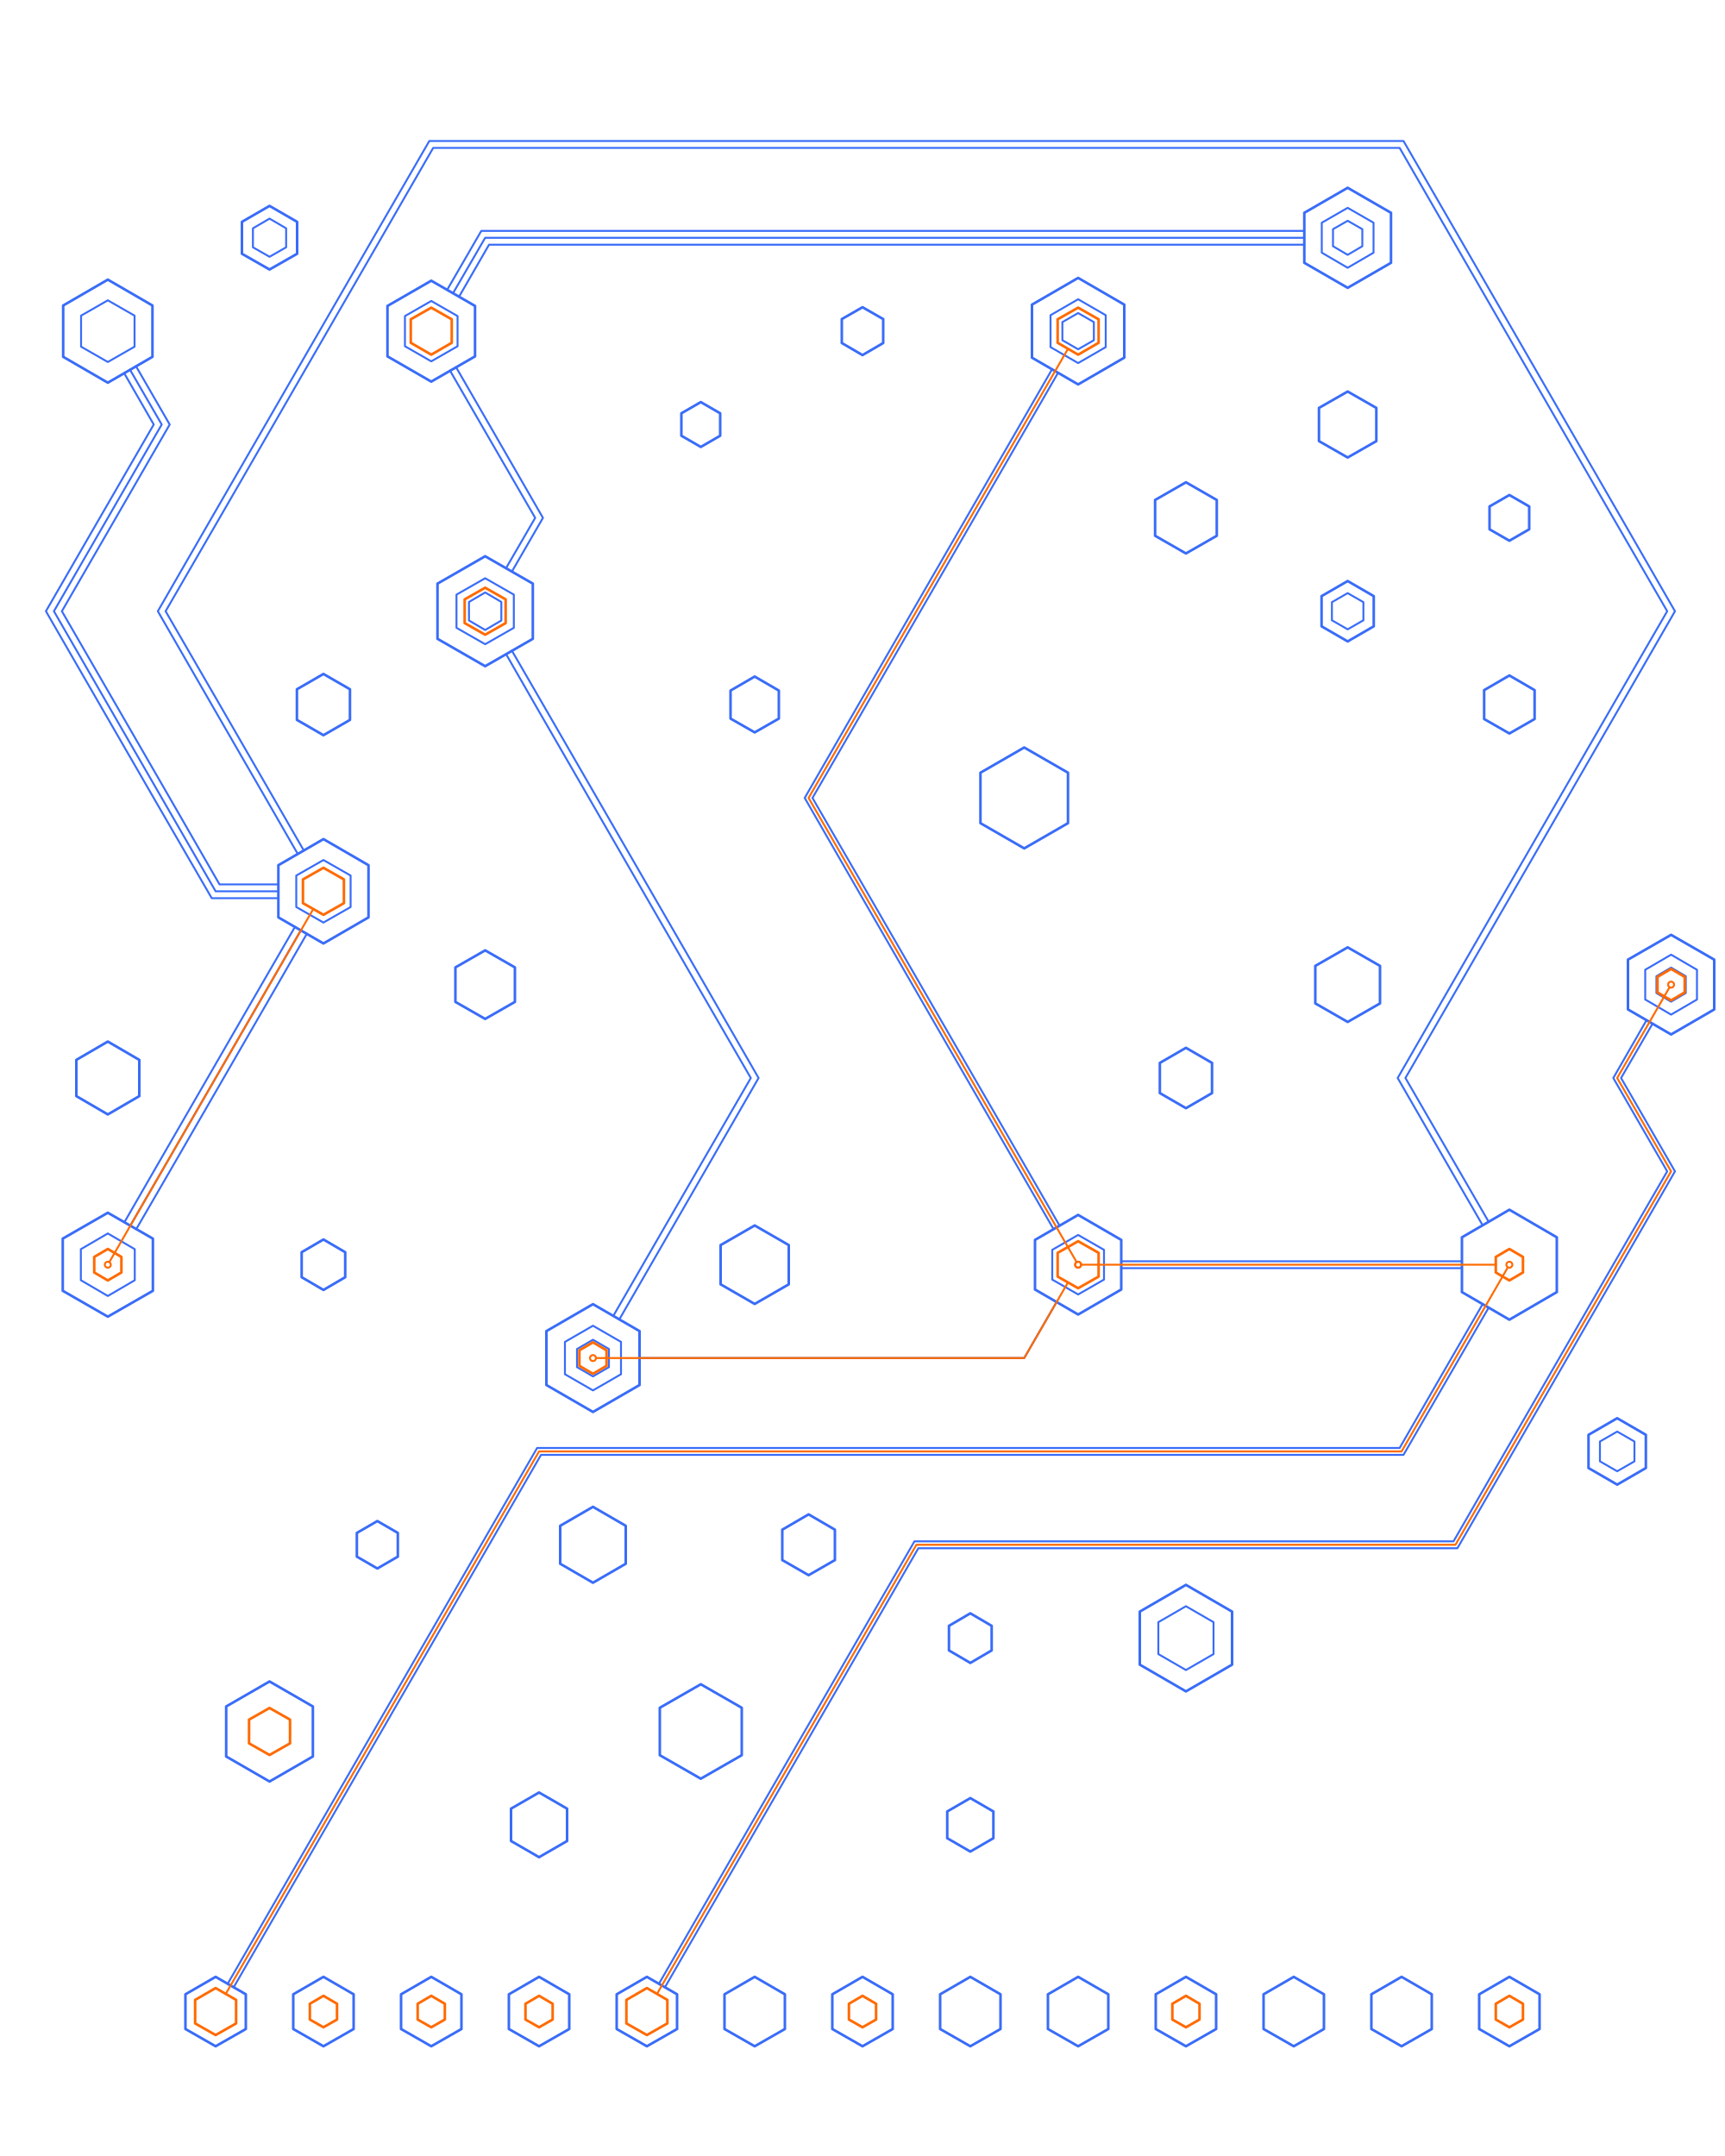
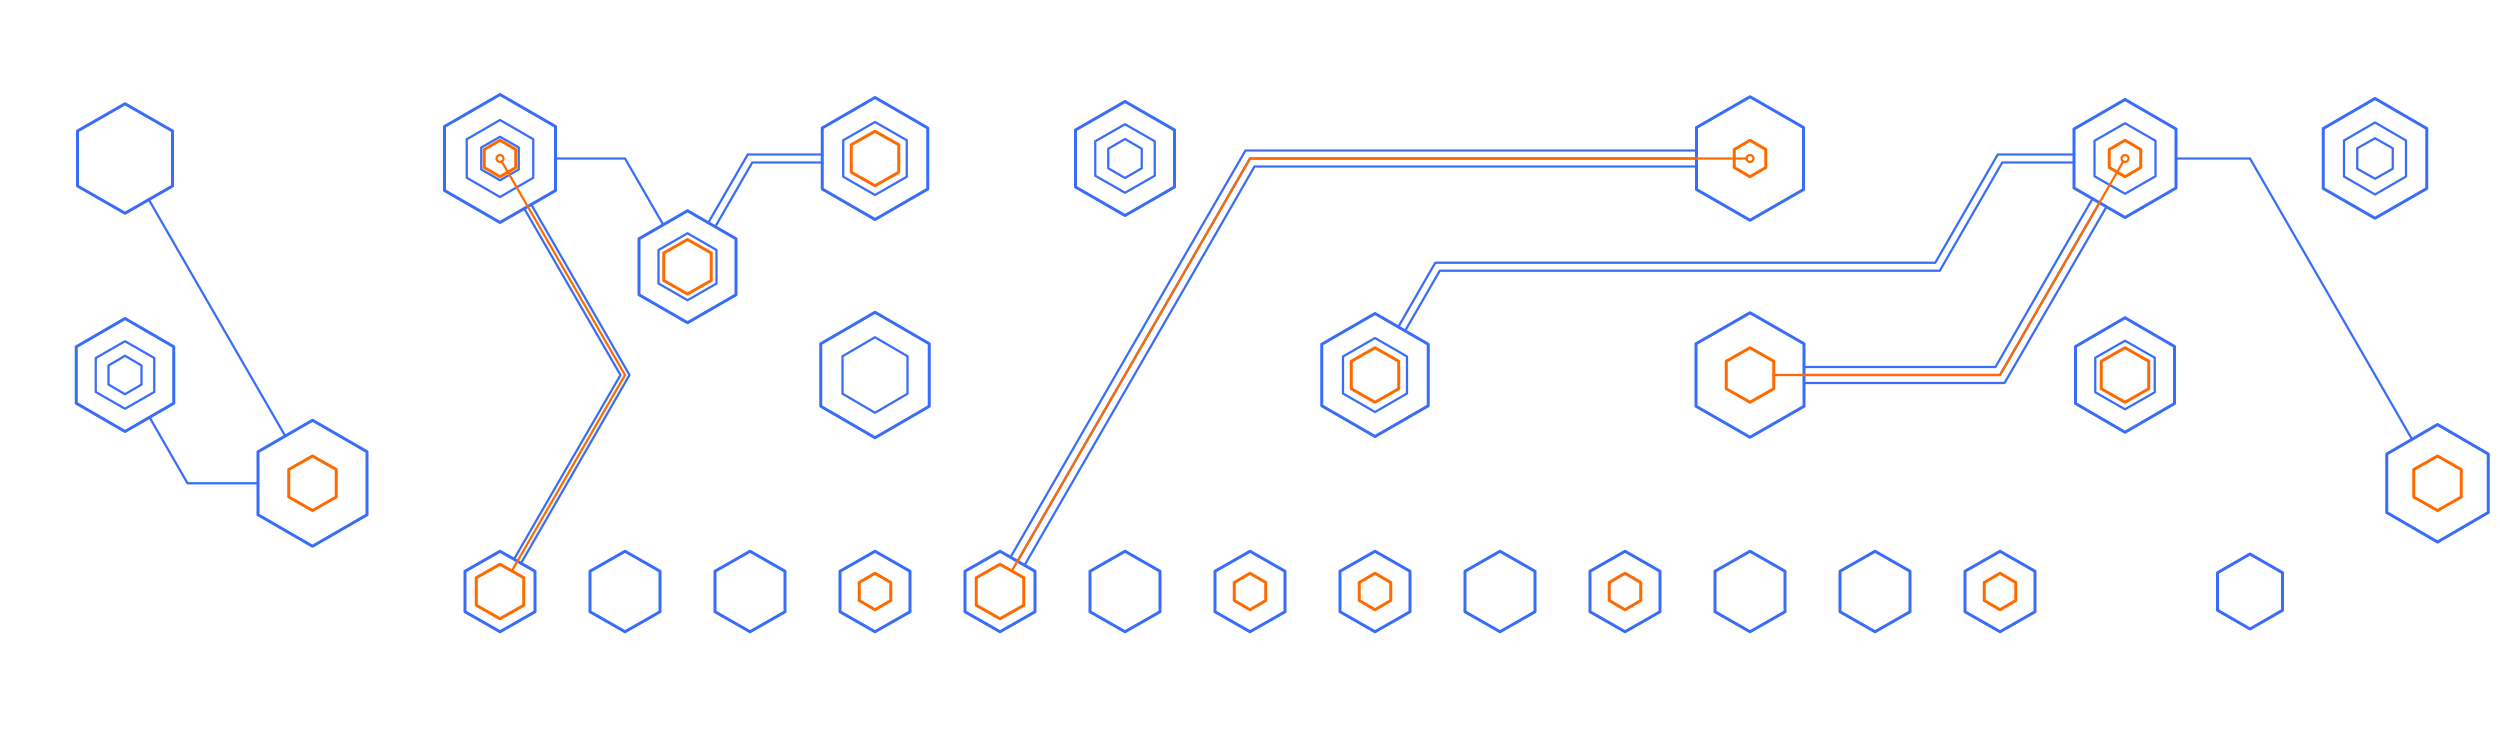
- <svg xmlns="http://www.w3.org/2000/svg" viewBox="0 0 8000.000 10000.000" width="768.000" height="960.000">
+ <svg xmlns="http://www.w3.org/2000/svg" viewBox="0 0 10000.000 3000.000" width="960.000" height="288.000">
  <g id="background-grid" fill="none" stroke="#396CF8" stroke-width="0" stroke-linejoin="round">
</g>
  <g id="traces" fill="none" stroke="#396CF8" stroke-width="9" stroke-linecap="round" stroke-linejoin="round">
-     <polyline points="1056,9201 1236,8889 1486,8456 1736,8023 1986,7590 2236,7157 2491,6716 3000,6716 3500,6716 4000,6716 4500,6716 5000,6716 5500,6716 6000,6716 6491,6716 6736,6291 6876,6049" />
-     <polyline points="1084,9217 1264,8905 1514,8472 1764,8039 2014,7606 2264,7173 2509,6748 3000,6748 3500,6748 4000,6748 4500,6748 5000,6748 5500,6748 6000,6748 6509,6748 6764,6307 6904,6065" />
-     <polyline points="3056,9201 3236,8889 3486,8456 3736,8023 3986,7590 4241,7149 4750,7149 5250,7149 5750,7149 6250,7149 6741,7149 6986,6724 7236,6291 7486,5858 7732,5433 7482,5000 7636,4732" />
-     <polyline points="3084,9217 3264,8905 3514,8472 3764,8039 4014,7606 4259,7181 4750,7181 5250,7181 5750,7181 6250,7181 6759,7181 7014,6740 7264,6307 7514,5874 7768,5433 7518,5000 7664,4748" />
-     <polyline points="2115,1703 2264,1961 2518,2402 2374,2651" />
-     <polyline points="2087,1719 2236,1977 2482,2402 2347,2635" />
-     <polyline points="2844,6104 2986,5858 3236,5425 3482,5000 3236,4575 2986,4142 2736,3709 2486,3276 2347,3034" />
-     <polyline points="2872,6120 3014,5874 3264,5441 3518,5000 3264,4559 3014,4126 2764,3693 2514,3260 2374,3018" />
-     <polyline points="4900,6039 4750,6299 4250,6299 3750,6299 3250,6299 2966,6299" />
-     <polyline points="6780,5882 6500,5882 6000,5882 5500,5882 5200,5882" />
-     <polyline points="6780,5850 6500,5850 6000,5850 5500,5850 5200,5850" />
-     <polyline points="6049,1135 5750,1135 5250,1135 4750,1135 4250,1135 3750,1135 3250,1135 2750,1135 2268,1135 2129,1376" />
-     <polyline points="6049,1103 5750,1103 5250,1103 4750,1103 4250,1103 3750,1103 3250,1103 2750,1103 2250,1103 2101,1360" />
-     <polyline points="6049,1071 5750,1071 5250,1071 4750,1071 4250,1071 3750,1071 3250,1071 2750,1071 2232,1071 2074,1344" />
-     <polyline points="4907,1729 4764,1977 4514,2410 4264,2843 4014,3276 3768,3701 4014,4126 4264,4559 4514,4992 4764,5425 4914,5685" />
-     <polyline points="4879,1713 4736,1961 4486,2394 4236,2827 3986,3260 3732,3701 3986,4142 4236,4575 4486,5008 4736,5441 4886,5701" />
-     <polyline points="1381,3961 1236,3709 986,3276 732,2835 986,2394 1236,1961 1486,1528 1736,1095 1991,654 2500,654 3000,654 3500,654 4000,654 4500,654 5000,654 5500,654 6000,654 6509,654 6764,1095 7014,1528 7264,1961 7514,2394 7768,2835 7514,3276 7264,3709 7014,4142 6764,4575 6518,5000 6764,5425 6904,5667" />
-     <polyline points="1409,3945 1264,3693 1014,3260 768,2835 1014,2410 1264,1977 1514,1544 1764,1111 2009,686 2500,686 3000,686 3500,686 4000,686 4500,686 5000,686 5500,686 6000,686 6491,686 6736,1111 6986,1544 7236,1977 7486,2410 7732,2835 7486,3260 7236,3693 6986,4126 6736,4559 6482,5000 6736,5441 6876,5683" />
-     <polyline points="631,1699 787,1969 528,2418 287,2835 528,3252 778,3685 1018,4102 1291,4102" />
-     <polyline points="603,1715 750,1969 500,2402 250,2835 500,3268 750,3701 1000,4134 1291,4134" />
-     <polyline points="576,1731 713,1969 472,2386 213,2835 472,3284 722,3717 982,4166 1291,4166" />
-     <polyline points="1423,4331 1278,4583 1028,5016 778,5449 632,5701" />
-     <polyline points="1395,4315 1250,4567 1000,5000 750,5433 604,5685" />
-     <polyline points="1368,4299 1222,4551 972,4984 722,5417 577,5669" />
+     <polyline points="2056,2237 2236,1925 2482,1500 2236,1075 2097,834" />
+     <polyline points="2084,2253 2264,1941 2518,1500 2264,1059 2125,818" />
+     <polyline points="4042,2229 4222,1917 4472,1484 4722,1051 4982,602 5500,602 6000,602 6500,602 6786,602" />
+     <polyline points="4070,2245 4250,1933 4500,1500 4750,1067 5000,634 5500,634 6000,634 6500,634 6786,634" />
+     <polyline points="4098,2261 4278,1949 4528,1516 4778,1083 5018,666 5500,666 6000,666 6500,666 6786,666" />
+     <polyline points="9648,1757 9500,1500 9250,1067 9000,634 8704,634" />
+     <polyline points="7216,1468 7500,1468 7982,1468 8222,1051 8370,795" />
+     <polyline points="7216,1500 7500,1500 8000,1500 8250,1067 8398,811" />
+     <polyline points="7216,1532 7500,1532 8018,1532 8278,1083 8426,827" />
+     <polyline points="595,798 750,1067 1000,1500 1141,1744" />
+     <polyline points="5593,1308 5741,1051 6250,1051 6750,1051 7250,1051 7741,1051 7991,618 8296,618" />
+     <polyline points="5620,1324 5759,1083 6250,1083 6750,1083 7250,1083 7759,1083 8009,650 8296,650" />
+     <polyline points="2653,899 2500,634 2222,634" />
+     <polyline points="598,1669 750,1933 1032,1933" />
+     <polyline points="2833,891 2991,618 3289,618" />
+     <polyline points="2861,907 3009,650 3289,650" />
  </g>
  <g id="components" fill="none" stroke="#396CF8" stroke-width="12" stroke-linejoin="round">
-     <polygon points="1000,9169 1140,9250 1140,9411 1000,9491 860,9411 860,9250" />
-     <polygon points="1500,9169 1640,9250 1640,9411 1500,9491 1360,9411 1360,9250" />
-     <polygon points="2000,9169 2140,9250 2140,9411 2000,9491 1860,9411 1860,9250" />
-     <polygon points="2500,9169 2640,9250 2640,9411 2500,9491 2360,9411 2360,9250" />
-     <polygon points="3000,9169 3140,9250 3140,9411 3000,9491 2860,9411 2860,9250" />
-     <polygon points="3500,9169 3640,9250 3640,9411 3500,9491 3360,9411 3360,9250" />
-     <polygon points="4000,9169 4140,9250 4140,9411 4000,9491 3860,9411 3860,9250" />
-     <polygon points="4500,9169 4640,9250 4640,9411 4500,9491 4360,9411 4360,9250" />
-     <polygon points="5000,9169 5140,9250 5140,9411 5000,9491 4860,9411 4860,9250" />
-     <polygon points="5500,9169 5640,9250 5640,9411 5500,9491 5360,9411 5360,9250" />
-     <polygon points="6000,9169 6140,9250 6140,9411 6000,9491 5860,9411 5860,9250" />
-     <polygon points="6500,9169 6640,9250 6640,9411 6500,9491 6360,9411 6360,9250" />
-     <polygon points="7000,9169 7140,9250 7140,9411 7000,9491 6860,9411 6860,9250" />
-     <polygon points="2250,2580 2471,2707 2471,2963 2250,3090 2029,2963 2029,2707" />
-     <polygon points="2250,2682 2383,2758 2383,2912 2250,2988 2117,2912 2117,2758" style="stroke-width:9" />
-     <polygon points="2250,2748 2325,2792 2325,2878 2250,2922 2175,2878 2175,2792" style="stroke-width:9" />
-     <polygon points="2000,1302 2203,1419 2203,1653 2000,1770 1797,1653 1797,1419" />
-     <polygon points="2000,1396 2122,1466 2122,1606 2000,1676 1878,1606 1878,1466" style="stroke-width:9" />
-     <polygon points="2750,6049 2966,6174 2966,6424 2750,6549 2534,6424 2534,6174" />
-     <polygon points="2750,6149 2880,6224 2880,6374 2750,6449 2620,6374 2620,6224" style="stroke-width:9" />
-     <polygon points="2750,6214 2824,6257 2824,6341 2750,6384 2676,6341 2676,6257" style="stroke-width:9" />
-     <polygon points="5000,5635 5200,5751 5200,5981 5000,6097 4800,5981 4800,5751" />
-     <polygon points="5000,5728 5120,5797 5120,5935 5000,6004 4880,5935 4880,5797" style="stroke-width:9" />
-     <polygon points="7000,5611 7220,5739 7220,5993 7000,6121 6780,5993 6780,5739" />
-     <polygon points="3250,7812 3440,7921 3440,8141 3250,8250 3060,8141 3060,7921" />
-     <polygon points="6250,871 6451,987 6451,1219 6250,1335 6049,1219 6049,987" />
-     <polygon points="6250,964 6370,1033 6370,1172 6250,1242 6130,1172 6130,1033" style="stroke-width:9" />
-     <polygon points="6250,1024 6318,1063 6318,1142 6250,1182 6182,1142 6182,1063" style="stroke-width:9" />
-     <polygon points="5000,1289 5214,1413 5214,1659 5000,1783 4786,1659 4786,1413" />
-     <polygon points="5000,1388 5128,1462 5128,1610 5000,1684 4872,1610 4872,1462" style="stroke-width:9" />
-     <polygon points="5000,1452 5073,1494 5073,1578 5000,1620 4927,1578 4927,1494" style="stroke-width:9" />
-     <polygon points="1500,3892 1709,4013 1709,4255 1500,4376 1291,4255 1291,4013" />
-     <polygon points="1500,3989 1626,4061 1626,4207 1500,4279 1374,4207 1374,4061" style="stroke-width:9" />
-     <polygon points="7750,4336 7950,4451 7950,4682 7750,4798 7550,4682 7550,4451" />
-     <polygon points="7750,4428 7870,4498 7870,4636 7750,4706 7630,4636 7630,4498" style="stroke-width:9" />
-     <polygon points="7750,4488 7818,4528 7818,4606 7750,4646 7682,4606 7682,4528" style="stroke-width:9" />
-     <polygon points="500,1297 707,1417 707,1655 500,1775 293,1655 293,1417" />
-     <polygon points="500,1393 624,1464 624,1608 500,1679 376,1608 376,1464" style="stroke-width:9" />
-     <polygon points="5500,7351 5714,7475 5714,7721 5500,7845 5286,7721 5286,7475" />
-     <polygon points="5500,7450 5628,7524 5628,7672 5500,7746 5372,7672 5372,7524" style="stroke-width:9" />
-     <polygon points="4750,3467 4953,3584 4953,3818 4750,3935 4547,3818 4547,3584" />
-     <polygon points="1250,7799 1451,7915 1451,8147 1250,8263 1049,8147 1049,7915" />
-     <polygon points="500,5625 709,5745 709,5987 500,6107 291,5987 291,5745" />
-     <polygon points="500,5721 625,5794 625,5938 500,6011 375,5938 375,5794" style="stroke-width:9" />
-     <polygon points="3250,1865 3340,1917 3340,2021 3250,2073 3160,2021 3160,1917" />
-     <polygon points="1500,3126 1623,3197 1623,3339 1500,3410 1377,3339 1377,3197" />
-     <polygon points="1750,7055 1845,7110 1845,7220 1750,7275 1655,7220 1655,7110" />
-     <polygon points="3500,5684 3658,5775 3658,5957 3500,6048 3342,5957 3342,5775" />
-     <polygon points="6250,4394 6400,4480 6400,4654 6250,4740 6100,4654 6100,4480" />
-     <polygon points="2750,6989 2902,7077 2902,7253 2750,7341 2598,7253 2598,7077" />
-     <polygon points="6250,1816 6383,1892 6383,2046 6250,2122 6117,2046 6117,1892" />
-     <polygon points="5500,2237 5643,2319 5643,2485 5500,2567 5357,2485 5357,2319" />
-     <polygon points="2250,4408 2388,4487 2388,4647 2250,4726 2112,4647 2112,4487" />
-     <polygon points="7000,3133 7117,3201 7117,3335 7000,3402 6883,3335 6883,3201" />
-     <polygon points="1250,955 1378,1029 1378,1177 1250,1250 1122,1177 1122,1029" />
-     <polygon points="1250,1014 1327,1059 1327,1147 1250,1191 1173,1147 1173,1059" style="stroke-width:9" />
-     <polygon points="4500,8340 4607,8402 4607,8526 4500,8588 4393,8526 4393,8402" />
-     <polygon points="5500,4860 5621,4930 5621,5070 5500,5140 5379,5070 5379,4930" />
-     <polygon points="2500,8314 2630,8389 2630,8539 2500,8614 2370,8539 2370,8389" />
-     <polygon points="500,4831 646,4916 646,5084 500,5169 354,5084 354,4916" />
-     <polygon points="3500,3138 3612,3203 3612,3333 3500,3397 3388,3333 3388,3203" />
-     <polygon points="4000,1425 4096,1480 4096,1591 4000,1647 3904,1591 3904,1480" />
-     <polygon points="1500,5749 1601,5808 1601,5924 1500,5983 1399,5924 1399,5808" />
-     <polygon points="3750,7024 3872,7095 3872,7236 3750,7306 3628,7236 3628,7095" />
-     <polygon points="7500,6578 7633,6655 7633,6809 7500,6886 7367,6809 7367,6655" />
-     <polygon points="7500,6640 7580,6686 7580,6778 7500,6824 7420,6778 7420,6686" style="stroke-width:9" />
-     <polygon points="4500,7483 4599,7541 4599,7655 4500,7713 4401,7655 4401,7541" />
-     <polygon points="7000,2296 7092,2349 7092,2455 7000,2508 6908,2455 6908,2349" />
-     <polygon points="6250,2695 6371,2765 6371,2905 6250,2975 6129,2905 6129,2765" />
-     <polygon points="6250,2751 6323,2793 6323,2877 6250,2919 6177,2877 6177,2793" style="stroke-width:9" />
+     <polygon points="2000,2205 2140,2285 2140,2447 2000,2527 1860,2447 1860,2285" />
+     <polygon points="2500,2205 2640,2285 2640,2447 2500,2527 2360,2447 2360,2285" />
+     <polygon points="3000,2205 3140,2285 3140,2447 3000,2527 2860,2447 2860,2285" />
+     <polygon points="3500,2205 3640,2285 3640,2447 3500,2527 3360,2447 3360,2285" />
+     <polygon points="4000,2205 4140,2285 4140,2447 4000,2527 3860,2447 3860,2285" />
+     <polygon points="4500,2205 4640,2285 4640,2447 4500,2527 4360,2447 4360,2285" />
+     <polygon points="5000,2205 5140,2285 5140,2447 5000,2527 4860,2447 4860,2285" />
+     <polygon points="5500,2205 5640,2285 5640,2447 5500,2527 5360,2447 5360,2285" />
+     <polygon points="6000,2205 6140,2285 6140,2447 6000,2527 5860,2447 5860,2285" />
+     <polygon points="6500,2205 6640,2285 6640,2447 6500,2527 6360,2447 6360,2285" />
+     <polygon points="7000,2205 7140,2285 7140,2447 7000,2527 6860,2447 6860,2285" />
+     <polygon points="7500,2205 7640,2285 7640,2447 7500,2527 7360,2447 7360,2285" />
+     <polygon points="8000,2205 8140,2285 8140,2447 8000,2527 7860,2447 7860,2285" />
+     <polygon points="8500,398 8704,516 8704,752 8500,870 8296,752 8296,516" />
+     <polygon points="8500,493 8622,563 8622,705 8500,775 8378,705 8378,563" style="stroke-width:9" />
+     <polygon points="9750,1698 9953,1816 9953,2050 9750,2168 9547,2050 9547,1816" />
+     <polygon points="1250,1681 1468,1807 1468,2059 1250,2185 1032,2059 1032,1807" />
+     <polygon points="7000,1251 7216,1375 7216,1625 7000,1749 6784,1625 6784,1375" />
+     <polygon points="2000,378 2222,506 2222,762 2000,890 1778,762 1778,506" />
+     <polygon points="2000,480 2133,557 2133,711 2000,788 1867,711 1867,557" style="stroke-width:9" />
+     <polygon points="2000,547 2075,590 2075,678 2000,721 1925,678 1925,590" style="stroke-width:9" />
+     <polygon points="500,415 690,524 690,744 500,853 310,744 310,524" />
+     <polygon points="4500,406 4698,520 4698,748 4500,862 4302,748 4302,520" />
+     <polygon points="4500,497 4619,565 4619,703 4500,771 4381,703 4381,565" style="stroke-width:9" />
+     <polygon points="4500,556 4567,595 4567,673 4500,712 4433,673 4433,595" style="stroke-width:9" />
+     <polygon points="3500,1249 3717,1375 3717,1625 3500,1751 3283,1625 3283,1375" />
+     <polygon points="3500,1349 3630,1425 3630,1575 3500,1651 3370,1575 3370,1425" style="stroke-width:9" />
+     <polygon points="5500,1254 5713,1377 5713,1623 5500,1746 5287,1623 5287,1377" />
+     <polygon points="5500,1352 5628,1426 5628,1574 5500,1648 5372,1574 5372,1426" style="stroke-width:9" />
+     <polygon points="9500,394 9707,514 9707,754 9500,873 9293,754 9293,514" />
+     <polygon points="9500,490 9624,562 9624,706 9500,778 9376,706 9376,562" style="stroke-width:9" />
+     <polygon points="9500,553 9571,593 9571,675 9500,715 9429,675 9429,593" style="stroke-width:9" />
+     <polygon points="2750,843 2944,955 2944,1179 2750,1291 2556,1179 2556,955" />
+     <polygon points="2750,933 2866,1000 2866,1134 2750,1201 2634,1134 2634,1000" style="stroke-width:9" />
+     <polygon points="3500,390 3711,512 3711,756 3500,878 3289,756 3289,512" />
+     <polygon points="3500,488 3627,561 3627,707 3500,780 3373,707 3373,561" style="stroke-width:9" />
+     <polygon points="7000,387 7214,510 7214,758 7000,881 6786,758 6786,510" />
+     <polygon points="500,1274 695,1387 695,1613 500,1726 305,1613 305,1387" />
+     <polygon points="500,1365 617,1432 617,1568 500,1635 383,1568 383,1432" style="stroke-width:9" />
+     <polygon points="500,1423 566,1462 566,1538 500,1577 434,1538 434,1462" style="stroke-width:9" />
+     <polygon points="8500,1271 8698,1386 8698,1614 8500,1729 8302,1614 8302,1386" />
+     <polygon points="8500,1363 8619,1431 8619,1569 8500,1637 8381,1569 8381,1431" style="stroke-width:9" />
+     <polygon points="9000,2216 9130,2291 9130,2441 9000,2516 8870,2441 8870,2291" />
  </g>
  <g id="component-labels" fill="#396CF8" stroke="none">
</g>
  <g id="terminal-pads" fill="none" stroke="#396CF8" stroke-width="9">
</g>
  <g id="background-grid-layer-2" fill="none" stroke="#FF6A00" stroke-width="0" stroke-linejoin="round">
</g>
  <g id="traces-layer-2" fill="none" stroke="#FF6A00" stroke-width="9" stroke-linecap="round" stroke-linejoin="round">
-     <polyline points="1047,9248 1250,8897 1500,8464 1750,8031 2000,7598 2250,7165 2500,6732 3000,6732 3500,6732 4000,6732 4500,6732 5000,6732 5500,6732 6000,6732 6500,6732 6750,6299 6993,5878" />
-     <polyline points="3047,9248 3250,8897 3500,8464 3750,8031 4000,7598 4250,7165 4750,7165 5250,7165 5750,7165 6250,7165 6750,7165 7000,6732 7250,6299 7500,5866 7750,5433 7500,5000 7743,4579" />
-     <polyline points="4953,5948 4750,6299 4250,6299 3750,6299 3250,6299 2764,6299" />
-     <polyline points="6937,5866 6500,5866 6000,5866 5500,5866 5014,5866" />
-     <polyline points="4953,1618 4750,1969 4500,2402 4250,2835 4000,3268 3750,3701 4000,4134 4250,4567 4500,5000 4750,5433 4993,5854" />
-     <polyline points="1453,4216 1250,4567 1000,5000 750,5433 507,5854" />
+     <polyline points="2047,2284 2250,1933 2500,1500 2250,1067 2007,646" />
+     <polyline points="4047,2284 4250,1933 4500,1500 4750,1067 5000,634 5500,634 6000,634 6500,634 6986,634" />
+     <polyline points="7095,1500 7500,1500 8000,1500 8250,1067 8493,646" />
  </g>
  <g id="components-layer-2" fill="none" stroke="#FF6A00" stroke-width="12" stroke-linejoin="round">
-     <polygon points="1000,9221 1095,9276 1095,9385 1000,9439 905,9385 905,9276" />
-     <polygon points="7000,5793 7063,5830 7063,5902 7000,5939 6937,5902 6937,5830" />
-     <polygon points="3000,9221 3095,9276 3095,9385 3000,9439 2905,9385 2905,9276" />
-     <polygon points="7750,4494 7813,4531 7813,4603 7750,4640 7687,4603 7687,4531" />
-     <polygon points="5000,5757 5095,5811 5095,5921 5000,5975 4905,5921 4905,5811" />
-     <polygon points="2750,6226 2813,6263 2813,6335 2750,6372 2687,6335 2687,6263" />
-     <polygon points="5000,1427 5095,1481 5095,1590 5000,1645 4905,1590 4905,1481" />
-     <polygon points="1500,4025 1595,4079 1595,4189 1500,4243 1405,4189 1405,4079" />
-     <polygon points="500,5793 563,5830 563,5902 500,5939 437,5902 437,5830" />
-     <polygon points="2250,2726 2345,2780 2345,2890 2250,2944 2155,2890 2155,2780" />
-     <polygon points="2000,1427 2095,1481 2095,1590 2000,1645 1905,1590 1905,1481" />
-     <polygon points="1250,7922 1345,7976 1345,8086 1250,8140 1155,8086 1155,7976" />
-     <polygon points="1500,9257 1563,9294 1563,9367 1500,9403 1437,9367 1437,9294" />
-     <polygon points="2000,9257 2063,9294 2063,9367 2000,9403 1937,9367 1937,9294" />
-     <polygon points="2500,9257 2563,9294 2563,9367 2500,9403 2437,9367 2437,9294" />
-     <polygon points="4000,9257 4063,9294 4063,9367 4000,9403 3937,9367 3937,9294" />
-     <polygon points="5500,9257 5563,9294 5563,9367 5500,9403 5437,9367 5437,9294" />
-     <polygon points="7000,9257 7063,9294 7063,9367 7000,9403 6937,9367 6937,9294" />
+     <polygon points="2000,2257 2095,2311 2095,2421 2000,2475 1905,2421 1905,2311" />
+     <polygon points="2000,561 2063,598 2063,670 2000,707 1937,670 1937,598" />
+     <polygon points="4000,2257 4095,2311 4095,2421 4000,2475 3905,2421 3905,2311" />
+     <polygon points="7000,561 7063,598 7063,670 7000,707 6937,670 6937,598" />
+     <polygon points="7000,1391 7095,1445 7095,1555 7000,1609 6905,1555 6905,1445" />
+     <polygon points="8500,561 8563,598 8563,670 8500,707 8437,670 8437,598" />
+     <polygon points="9750,1824 9845,1878 9845,1988 9750,2042 9655,1988 9655,1878" />
+     <polygon points="1250,1824 1345,1878 1345,1988 1250,2042 1155,1988 1155,1878" />
+     <polygon points="5500,1391 5595,1445 5595,1555 5500,1609 5405,1555 5405,1445" />
+     <polygon points="2750,958 2845,1012 2845,1122 2750,1176 2655,1122 2655,1012" />
+     <polygon points="3500,525 3595,579 3595,689 3500,743 3405,689 3405,579" />
+     <polygon points="8500,1391 8595,1445 8595,1555 8500,1609 8405,1555 8405,1445" />
+     <polygon points="3500,2293 3563,2330 3563,2402 3500,2439 3437,2402 3437,2330" />
+     <polygon points="5000,2293 5063,2330 5063,2402 5000,2439 4937,2402 4937,2330" />
+     <polygon points="5500,2293 5563,2330 5563,2402 5500,2439 5437,2402 5437,2330" />
+     <polygon points="6500,2293 6563,2330 6563,2402 6500,2439 6437,2402 6437,2330" />
+     <polygon points="8000,2293 8063,2330 8063,2402 8000,2439 7937,2402 7937,2330" />
  </g>
  <g id="component-labels-layer-2" fill="#FF6A00" stroke="none">
</g>
  <g id="terminal-pads-layer-2" fill="none" stroke="#FF6A00" stroke-width="9">
-     <circle cx="7000" cy="5866" r="14" />
-     <circle cx="7750" cy="4567" r="14" />
-     <circle cx="2750" cy="6299" r="14" />
-     <circle cx="5000" cy="5866" r="14" />
-     <circle cx="5000" cy="5866" r="14" />
-     <circle cx="500" cy="5866" r="14" />
+     <circle cx="2000" cy="634" r="14" />
+     <circle cx="7000" cy="634" r="14" />
+     <circle cx="8500" cy="634" r="14" />
  </g>
</svg>
